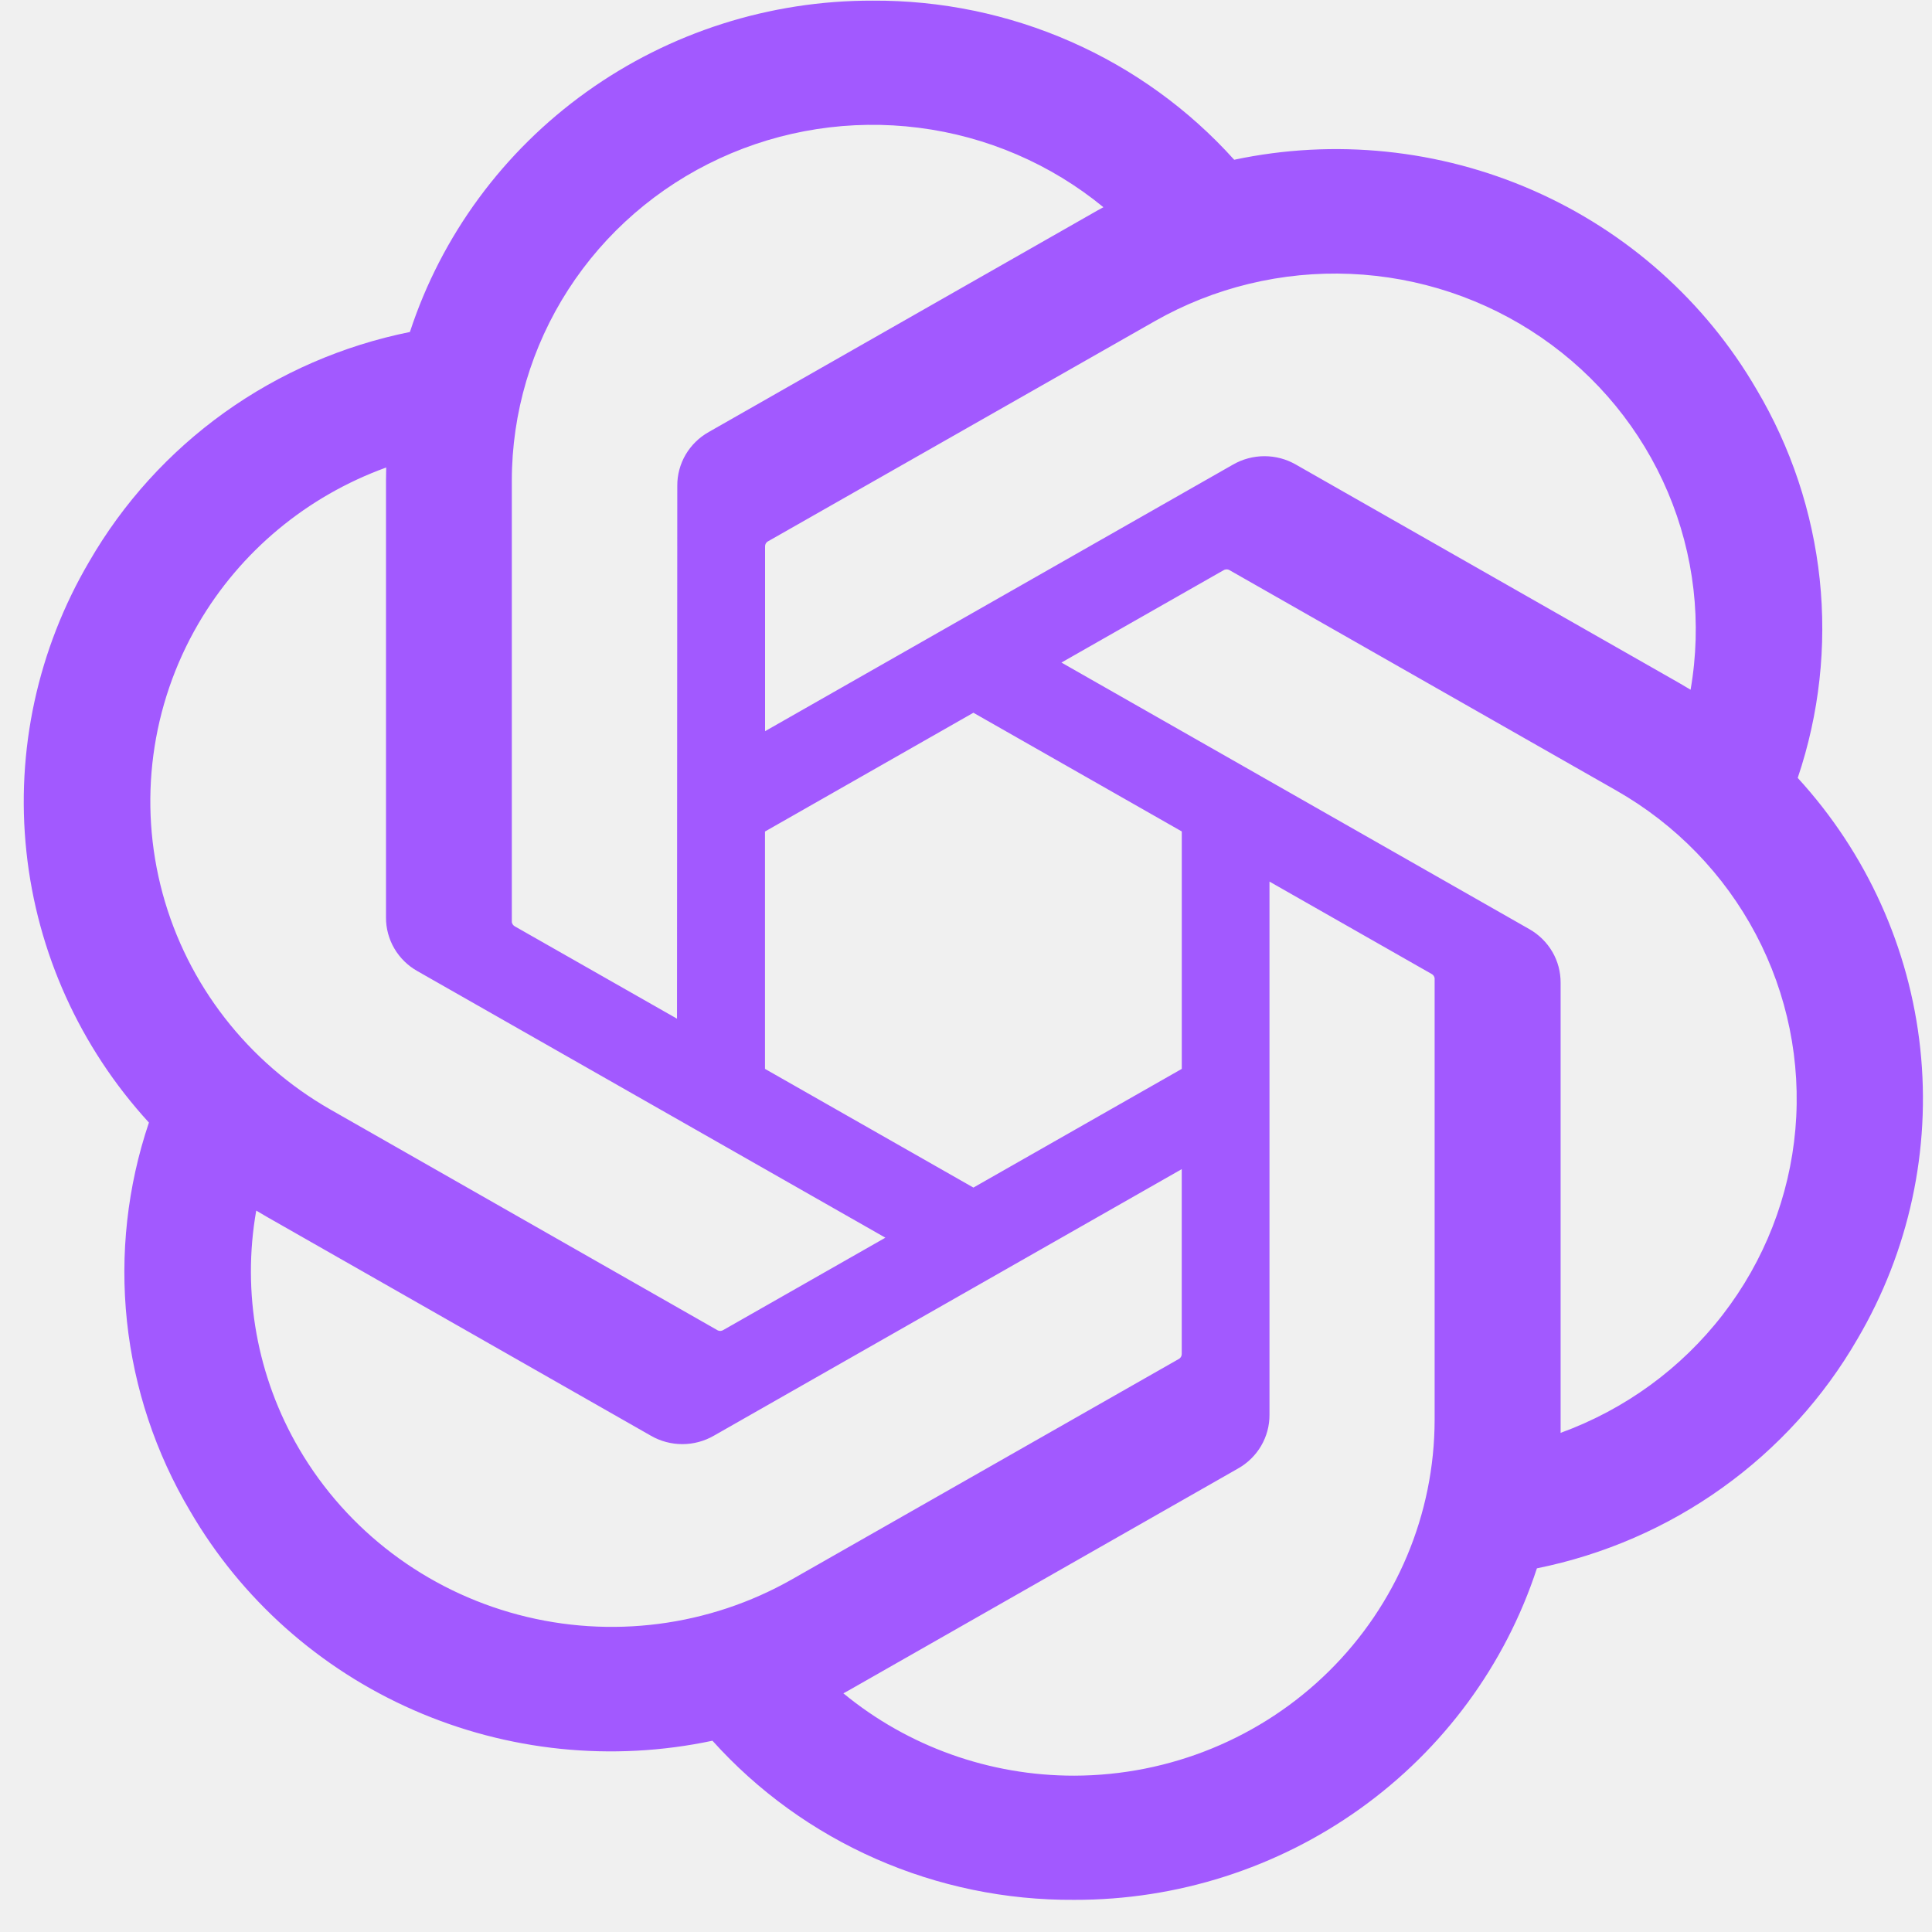
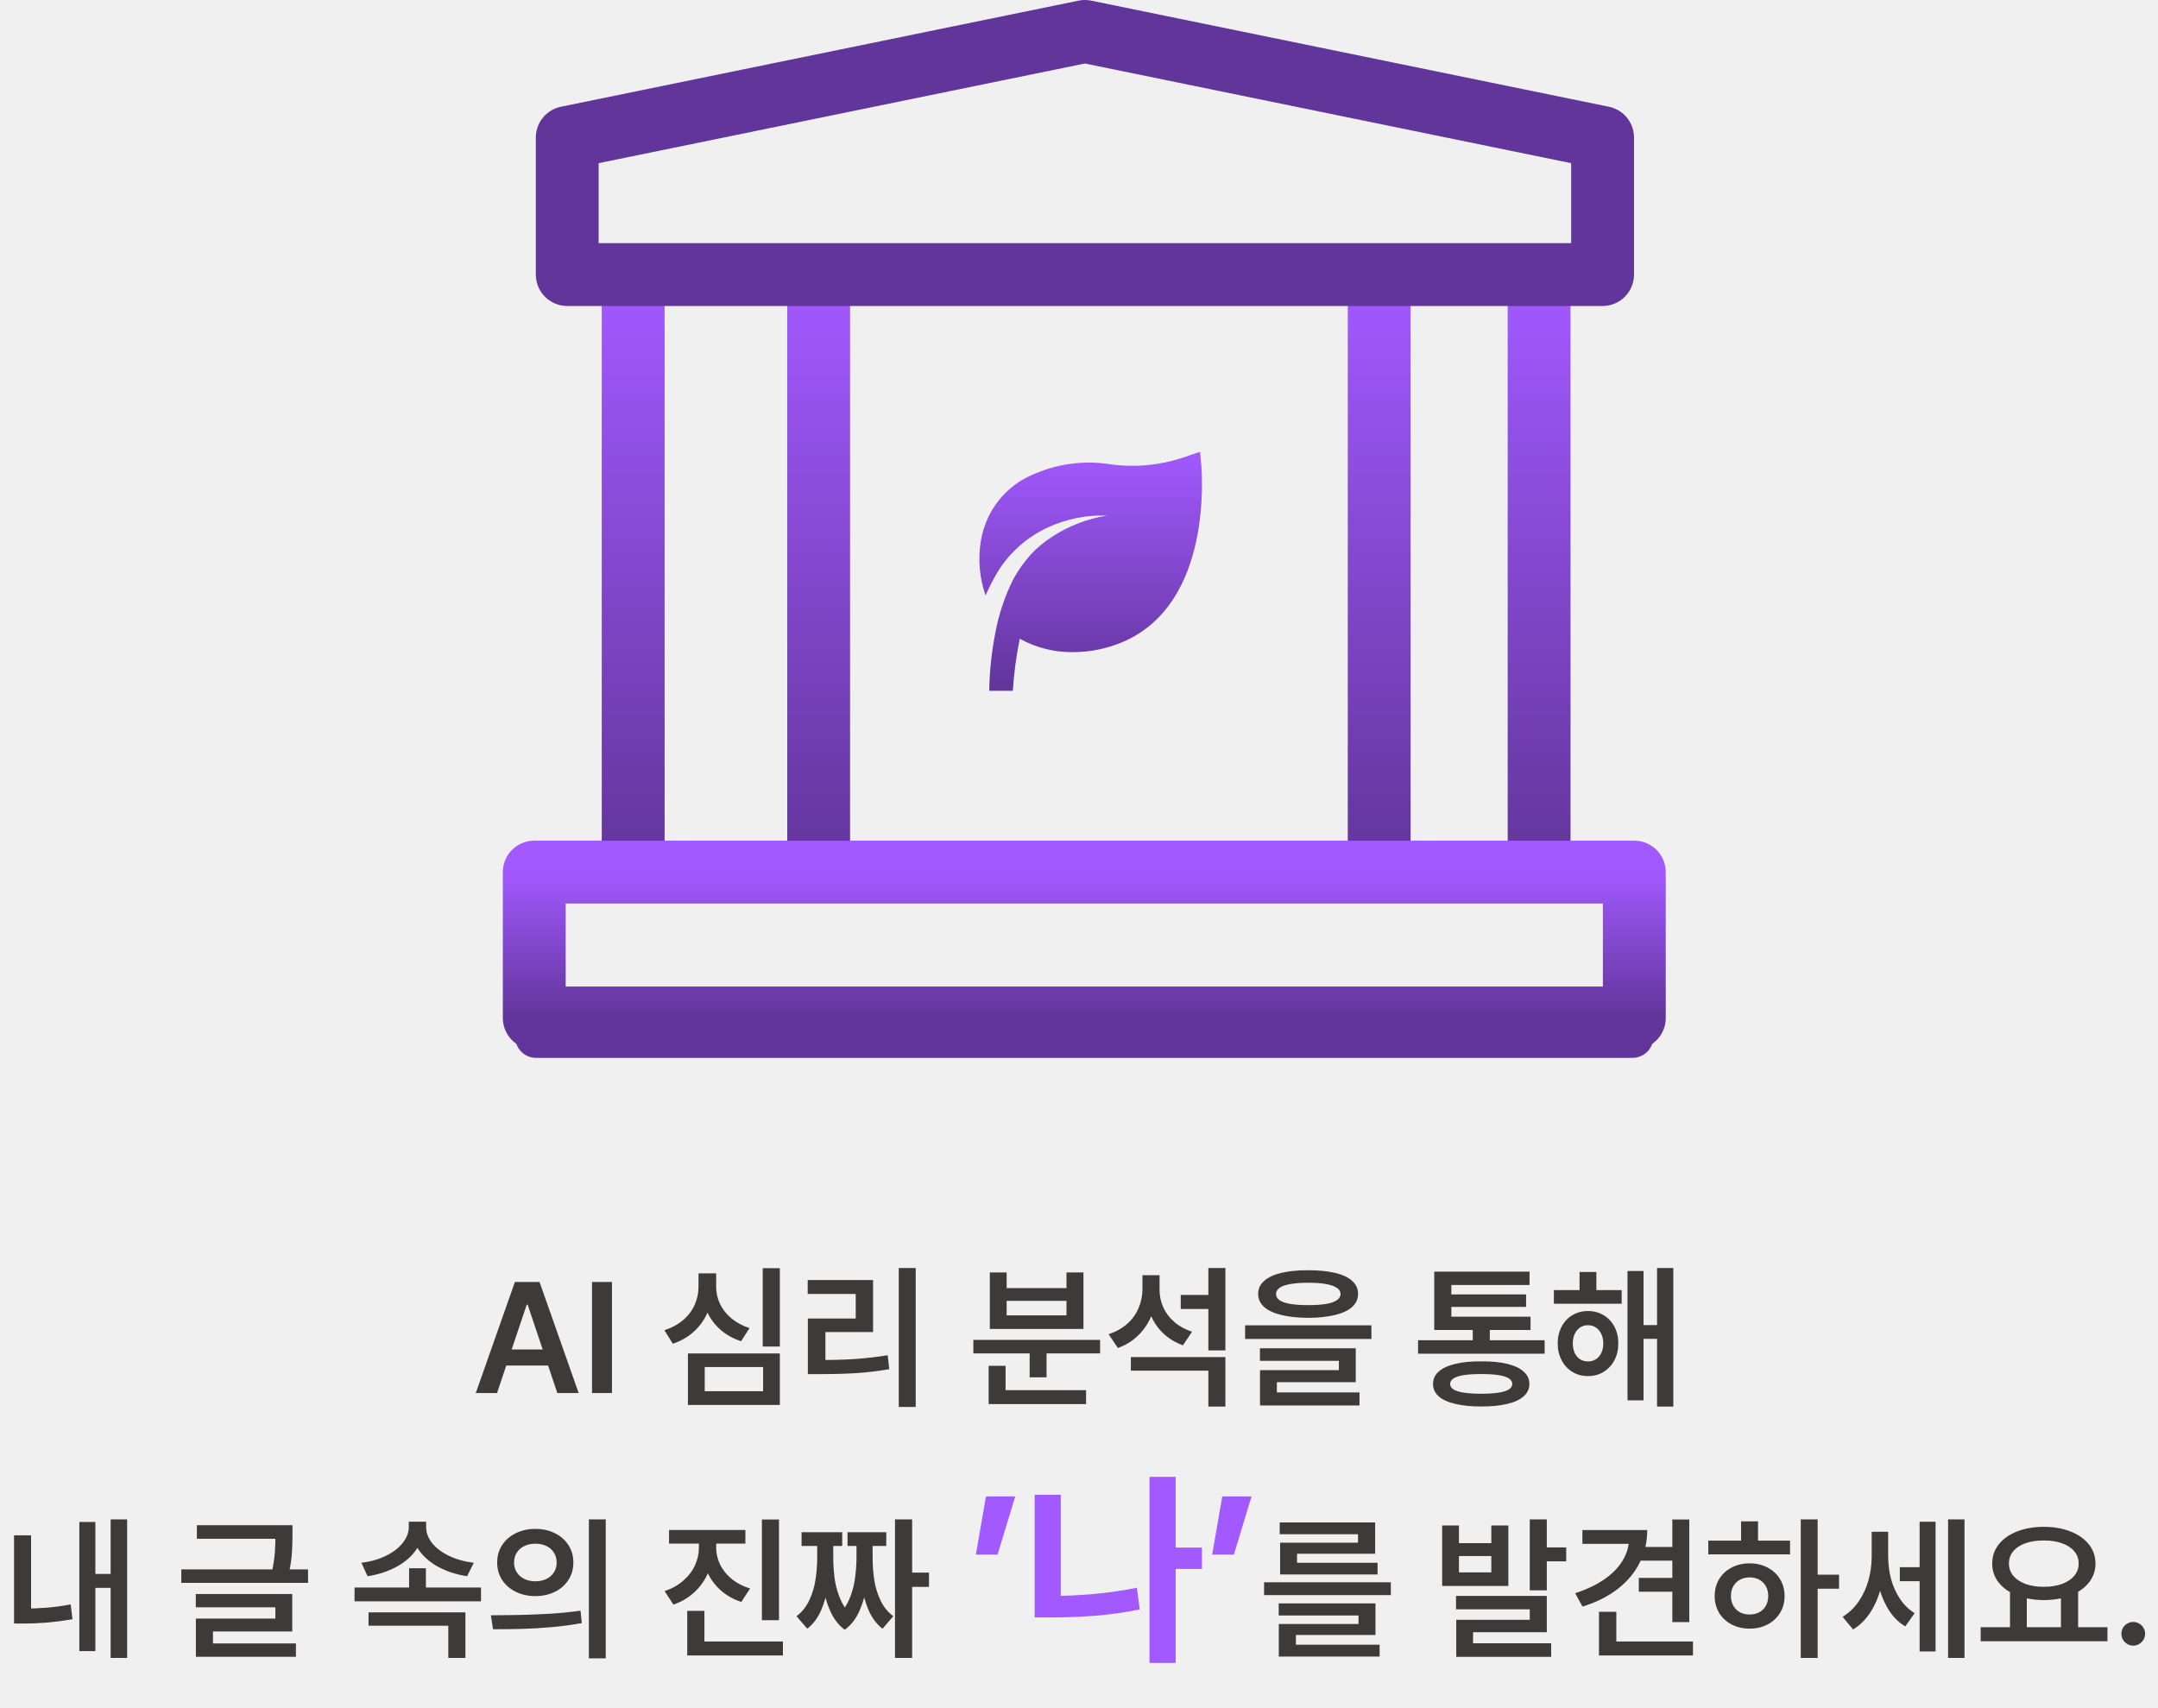
- <svg xmlns="http://www.w3.org/2000/svg" width="48" height="48" viewBox="0 0 48 48" fill="none">
-   <g id="ChatGPT 2" clip-path="url(#clip0_38_379)">
-     <path id="Vector" d="M44.664 19.327C45.2 17.739 45.386 16.056 45.21 14.391C45.033 12.726 44.498 11.117 43.64 9.673C42.369 7.488 40.427 5.758 38.095 4.733C35.762 3.708 33.16 3.44 30.663 3.969C29.537 2.717 28.153 1.716 26.604 1.035C25.054 0.353 23.375 0.006 21.678 0.016C19.126 0.01 16.637 0.804 14.571 2.284C12.506 3.763 10.969 5.851 10.184 8.248C8.521 8.584 6.95 9.266 5.576 10.249C4.203 11.233 3.058 12.495 2.218 13.95C0.936 16.129 0.389 18.653 0.656 21.158C0.922 23.664 1.988 26.021 3.7 27.89C3.164 29.478 2.978 31.161 3.154 32.826C3.331 34.491 3.866 36.1 4.724 37.544C5.995 39.729 7.937 41.459 10.27 42.484C12.602 43.509 15.204 43.777 17.701 43.248C18.827 44.501 20.211 45.501 21.761 46.183C23.31 46.864 24.989 47.212 26.686 47.201C29.24 47.208 31.73 46.413 33.796 44.933C35.863 43.453 37.399 41.363 38.184 38.965C39.847 38.629 41.418 37.947 42.791 36.963C44.165 35.98 45.31 34.718 46.15 33.263C47.43 31.084 47.976 28.561 47.709 26.056C47.442 23.552 46.376 21.196 44.664 19.327ZM26.69 44.116C24.593 44.119 22.563 43.395 20.953 42.07C21.026 42.031 21.153 41.962 21.236 41.912L30.758 36.485C30.997 36.351 31.195 36.156 31.333 35.921C31.47 35.686 31.542 35.42 31.54 35.148V21.903L35.565 24.196C35.586 24.206 35.604 24.222 35.618 24.241C35.632 24.26 35.64 24.282 35.643 24.305V35.274C35.64 37.617 34.696 39.863 33.018 41.52C31.34 43.178 29.064 44.111 26.69 44.116ZM7.435 36.002C6.385 34.212 6.007 32.114 6.366 30.077C6.437 30.119 6.56 30.193 6.649 30.243L16.171 35.67C16.408 35.807 16.678 35.879 16.953 35.879C17.227 35.879 17.497 35.807 17.735 35.67L29.36 29.047V33.633C29.361 33.656 29.357 33.68 29.346 33.701C29.336 33.722 29.321 33.741 29.302 33.755L19.677 39.238C17.618 40.408 15.173 40.725 12.878 40.118C10.583 39.511 8.625 38.031 7.435 36.002ZM4.93 15.492C5.976 13.7 7.627 12.327 9.595 11.615C9.595 11.696 9.59 11.839 9.59 11.939V22.792C9.588 23.063 9.66 23.33 9.797 23.565C9.935 23.8 10.133 23.994 10.372 24.128L21.997 30.75L17.972 33.043C17.952 33.056 17.93 33.064 17.906 33.066C17.882 33.068 17.858 33.065 17.836 33.055L8.21 27.567C6.155 26.393 4.655 24.462 4.04 22.198C3.426 19.935 3.746 17.523 4.93 15.492ZM37.996 23.084L26.371 16.461L30.396 14.169C30.416 14.156 30.438 14.149 30.462 14.146C30.486 14.144 30.51 14.148 30.532 14.157L40.158 19.641C41.633 20.481 42.834 21.719 43.622 23.209C44.41 24.699 44.751 26.38 44.606 28.054C44.46 29.728 43.834 31.327 42.801 32.663C41.769 33.999 40.371 35.018 38.773 35.599V24.42C38.775 24.15 38.705 23.883 38.568 23.648C38.431 23.414 38.234 23.219 37.996 23.084ZM42.002 17.136C41.931 17.093 41.808 17.02 41.719 16.969L32.197 11.543C31.96 11.406 31.69 11.334 31.415 11.334C31.14 11.334 30.871 11.406 30.633 11.543L19.008 18.166V13.58C19.007 13.556 19.012 13.533 19.021 13.512C19.032 13.49 19.047 13.472 19.066 13.458L28.691 7.979C30.166 7.14 31.852 6.733 33.553 6.805C35.253 6.877 36.898 7.425 38.294 8.386C39.691 9.346 40.781 10.679 41.438 12.229C42.094 13.778 42.29 15.48 42.002 17.136ZM16.82 25.309L12.794 23.017C12.773 23.006 12.755 22.991 12.742 22.972C12.728 22.953 12.719 22.931 12.716 22.908V11.939C12.717 10.259 13.204 8.614 14.118 7.196C15.032 5.779 16.336 4.648 17.878 3.936C19.42 3.223 21.136 2.959 22.825 3.174C24.514 3.388 26.105 4.073 27.414 5.148C27.341 5.187 27.215 5.256 27.131 5.306L17.609 10.733C17.37 10.867 17.172 11.062 17.034 11.296C16.897 11.531 16.825 11.798 16.827 12.069L16.82 25.309ZM19.006 20.659L24.184 17.708L29.361 20.657V26.556L24.184 29.505L19.006 26.556L19.006 20.659Z" fill="#A259FF" />
-   </g>
+ <svg xmlns="http://www.w3.org/2000/svg" width="206" height="163" viewBox="0 0 206 163" fill="none">
+   <path d="M114.689 44.58L114.554 43.132L113.203 43.592C110.889 44.413 108.417 44.665 105.989 44.327C103.438 43.923 100.827 44.282 98.472 45.362C97.223 45.905 96.127 46.759 95.284 47.845C94.44 48.931 93.876 50.216 93.643 51.581C93.341 53.346 93.492 55.16 94.082 56.847C94.462 55.971 94.906 55.125 95.41 54.318C96.554 52.599 98.139 51.234 99.991 50.374C101.775 49.542 103.725 49.148 105.685 49.225C103.82 49.516 102.033 50.201 100.441 51.237C99.673 51.73 98.969 52.321 98.348 52.995C97.753 53.67 97.229 54.406 96.783 55.191C95.947 56.833 95.351 58.592 95.016 60.41C94.656 62.235 94.46 64.09 94.431 65.951H96.682C96.788 64.282 97.01 62.623 97.346 60.985C98.907 61.846 100.659 62.286 102.433 62.261C104.088 62.26 105.726 61.92 107.25 61.261C115.814 57.525 114.689 45.098 114.689 44.58Z" fill="url(#paint0_linear_807_144)" />
+   <path d="M51.177 99L155.833 98.999" stroke="url(#paint1_linear_807_144)" stroke-width="4" stroke-linecap="round" stroke-linejoin="round" />
+   <path d="M60.443 27.394V83.105M78.147 27.394V41.321V55.249V83.105M131.656 27.394V83.105M146.921 27.394V83.105" stroke="url(#paint2_linear_807_144)" stroke-width="6" stroke-linecap="round" />
+   <path d="M51 83.263H156.01V97.191H51V83.263Z" stroke="url(#paint3_linear_807_144)" stroke-width="6" stroke-linejoin="round" />
+   <path d="M54.148 13.13L103.564 3L152.98 13.13V26.213H54.148V13.13Z" stroke="#613599" stroke-width="6" stroke-linejoin="round" />
+   <path d="M45.417 133L49.152 122.395H51.503L55.239 133H53.203L50.368 124.562H50.28L47.446 133H45.417ZM53.115 128.84V130.371H47.526V128.84H53.115ZM58.417 133H56.513V122.395H58.417V133ZM74.443 128.562H72.81V121.076H74.443V128.562ZM74.443 134.135H65.668V129.221H74.443V134.135ZM67.272 132.824H72.846V130.517H67.272V132.824ZM68.041 122.863C68.041 123.684 67.893 124.458 67.595 125.185C67.297 125.913 66.862 126.545 66.291 127.082C65.72 127.619 65.031 128.022 64.226 128.291L63.42 127.001C64.118 126.777 64.714 126.455 65.207 126.035C65.7 125.61 66.069 125.124 66.313 124.577C66.557 124.025 66.679 123.454 66.679 122.863V121.574H68.041V122.863ZM68.364 122.863C68.364 123.43 68.486 123.972 68.73 124.489C68.974 125.002 69.335 125.461 69.814 125.866C70.297 126.267 70.876 126.577 71.55 126.796L70.744 128.049C69.958 127.795 69.284 127.414 68.723 126.906C68.161 126.398 67.734 125.8 67.441 125.112C67.148 124.418 67.001 123.669 67.001 122.863V121.574H68.364V122.863ZM87.414 134.326H85.795V121.062H87.414V134.326ZM78.273 129.843C79.509 129.848 80.629 129.816 81.635 129.748C82.646 129.68 83.681 129.56 84.741 129.389L84.887 130.722C83.832 130.903 82.793 131.027 81.767 131.096C80.747 131.159 79.582 131.191 78.273 131.191H77.116V129.843H78.273ZM83.342 127.177H78.793V130.349H77.116V125.888H81.686V123.537H77.102V122.211H83.342V127.177ZM105.014 129.213H92.915V127.924H105.014V129.213ZM99.902 131.499H98.29V128.598H99.902V131.499ZM103.674 134.055H94.372V132.722H103.674V134.055ZM95.991 133.271H94.372V130.4H95.991V133.271ZM96.093 122.98H101.806V121.486H103.425V126.877H94.489V121.486H96.093V122.98ZM101.806 125.581V124.196H96.093V125.581H101.806ZM115.605 124.973H112.712V123.632H115.605V124.973ZM110.39 123.061C110.39 123.93 110.249 124.738 109.965 125.485C109.682 126.228 109.265 126.877 108.713 127.434C108.166 127.99 107.5 128.413 106.713 128.701L105.827 127.382C106.53 127.148 107.124 126.816 107.607 126.386C108.09 125.952 108.452 125.449 108.691 124.877C108.935 124.306 109.057 123.701 109.057 123.061V121.75H110.39V123.061ZM110.69 123.149C110.69 123.725 110.808 124.279 111.042 124.812C111.281 125.339 111.633 125.805 112.097 126.21C112.565 126.616 113.129 126.928 113.789 127.148L112.924 128.444C112.172 128.171 111.53 127.775 110.998 127.258C110.466 126.735 110.063 126.123 109.79 125.419C109.521 124.711 109.387 123.955 109.387 123.149V121.75H110.69V123.149ZM116.975 134.289H115.349V130.861H107.951V129.565H116.975V134.289ZM116.975 128.928H115.349V121.062H116.975V128.928ZM124.885 121.274C125.886 121.274 126.743 121.359 127.456 121.53C128.168 121.701 128.71 121.958 129.082 122.299C129.453 122.636 129.638 123.046 129.638 123.53C129.638 124.018 129.453 124.433 129.082 124.775C128.71 125.112 128.168 125.368 127.456 125.544C126.743 125.72 125.886 125.812 124.885 125.822C123.874 125.812 123.012 125.72 122.299 125.544C121.586 125.368 121.042 125.112 120.666 124.775C120.29 124.433 120.102 124.018 120.102 123.53C120.102 123.046 120.29 122.636 120.666 122.299C121.042 121.958 121.586 121.701 122.299 121.53C123.012 121.359 123.874 121.274 124.885 121.274ZM124.885 122.468C124.211 122.468 123.645 122.509 123.186 122.592C122.727 122.67 122.382 122.79 122.153 122.951C121.923 123.112 121.809 123.305 121.809 123.53C121.809 123.779 121.921 123.981 122.146 124.138C122.37 124.294 122.709 124.411 123.164 124.489C123.618 124.567 124.191 124.606 124.885 124.606C125.583 124.606 126.157 124.567 126.606 124.489C127.055 124.411 127.395 124.292 127.624 124.13C127.854 123.969 127.968 123.769 127.968 123.53C127.968 123.305 127.851 123.115 127.617 122.958C127.382 122.797 127.036 122.675 126.577 122.592C126.123 122.509 125.559 122.468 124.885 122.468ZM130.913 127.836H118.857V126.533H130.913V127.836ZM129.418 131.96H121.889V133.286H120.278V130.81H127.807V129.924H120.271V128.723H129.418V131.96ZM129.777 134.187H120.278V132.941H129.777V134.187ZM147.451 129.243H135.366V127.954H147.451V129.243ZM142.214 128.444H140.588V126.401H142.214V128.444ZM146.103 126.979H136.911V125.712H146.103V126.979ZM146.008 122.68H138.544V126.408H136.911V121.406H146.008V122.68ZM145.678 124.775H138.068V123.581H145.678V124.775ZM141.408 129.975C142.38 129.965 143.208 130.046 143.891 130.217C144.575 130.383 145.095 130.629 145.451 130.957C145.812 131.279 145.993 131.669 145.993 132.128C145.993 132.592 145.812 132.985 145.451 133.308C145.095 133.63 144.575 133.872 143.891 134.033C143.212 134.199 142.385 134.282 141.408 134.282C140.427 134.282 139.592 134.199 138.903 134.033C138.215 133.872 137.69 133.63 137.329 133.308C136.972 132.985 136.794 132.592 136.794 132.128C136.794 131.66 136.975 131.267 137.336 130.949C137.697 130.627 138.222 130.383 138.911 130.217C139.599 130.046 140.432 129.965 141.408 129.975ZM141.408 131.184C140.734 131.184 140.178 131.218 139.738 131.286C139.304 131.354 138.977 131.459 138.757 131.601C138.537 131.738 138.427 131.914 138.427 132.128C138.427 132.338 138.535 132.514 138.75 132.656C138.969 132.792 139.301 132.895 139.746 132.963C140.19 133.032 140.744 133.066 141.408 133.066C142.067 133.066 142.614 133.032 143.049 132.963C143.483 132.895 143.811 132.792 144.03 132.656C144.25 132.514 144.36 132.338 144.36 132.128C144.36 131.914 144.25 131.738 144.03 131.601C143.811 131.459 143.483 131.354 143.049 131.286C142.614 131.218 142.067 131.184 141.408 131.184ZM154.804 124.475H148.33V123.171H154.804V124.475ZM151.582 125.17C152.143 125.17 152.641 125.302 153.076 125.566C153.515 125.825 153.859 126.188 154.108 126.657C154.357 127.126 154.482 127.661 154.482 128.261C154.482 128.862 154.357 129.399 154.108 129.873C153.859 130.341 153.515 130.71 153.076 130.979C152.641 131.247 152.143 131.381 151.582 131.381C151.03 131.381 150.534 131.247 150.095 130.979C149.66 130.71 149.318 130.339 149.069 129.865C148.82 129.392 148.696 128.857 148.696 128.261C148.696 127.67 148.82 127.138 149.069 126.665C149.318 126.191 149.66 125.825 150.095 125.566C150.534 125.302 151.03 125.17 151.582 125.17ZM151.582 126.525C151.303 126.521 151.054 126.591 150.834 126.738C150.615 126.884 150.444 127.089 150.322 127.353C150.2 127.612 150.139 127.915 150.139 128.261C150.139 128.608 150.2 128.913 150.322 129.177C150.449 129.44 150.62 129.641 150.834 129.777C151.054 129.914 151.303 129.982 151.582 129.982C151.865 129.982 152.116 129.914 152.336 129.777C152.556 129.641 152.729 129.44 152.856 129.177C152.983 128.913 153.046 128.608 153.046 128.261C153.046 127.915 152.983 127.612 152.856 127.353C152.729 127.089 152.556 126.884 152.336 126.738C152.116 126.591 151.865 126.521 151.582 126.525ZM159.733 134.289H158.181V121.062H159.733V134.289ZM158.693 127.822H156.372V126.511H158.693V127.822ZM156.892 133.696H155.361V121.347H156.892V133.696ZM152.387 123.984H150.783V121.442H152.387V123.984ZM12.136 158.289H10.561V145.062H12.136V158.289ZM10.993 151.602H8.642V150.269H10.993V151.602ZM9.104 157.637H7.573V145.311H9.104V157.637ZM2.966 154.217H1.34V146.585H2.966V154.217ZM2.211 153.58C2.988 153.58 3.742 153.55 4.475 153.492C5.207 153.433 5.964 153.328 6.745 153.177L6.921 154.598C6.076 154.739 5.268 154.844 4.497 154.913C3.73 154.976 2.968 155.008 2.211 155.008H1.34V153.58H2.211ZM27.304 146.915H18.794V145.618H27.304V146.915ZM29.406 151.119H17.307V149.837H29.406V151.119ZM27.919 146.504C27.919 147.173 27.9 147.786 27.861 148.343C27.822 148.899 27.724 149.524 27.568 150.218L25.956 150.064C26.103 149.38 26.196 148.78 26.235 148.262C26.274 147.745 26.294 147.159 26.294 146.504V145.618H27.919V146.504ZM27.898 155.762H20.331V157.308H18.698V154.532H26.286V153.455H18.691V152.188H27.898V155.762ZM28.249 158.179H18.698V156.905H28.249V158.179ZM45.915 152.884H33.845V151.565H45.915V152.884ZM40.656 152.144H39.052V149.727H40.656V152.144ZM40.407 145.779C40.407 146.575 40.183 147.3 39.733 147.955C39.284 148.604 38.657 149.148 37.851 149.588C37.045 150.027 36.125 150.328 35.09 150.489L34.497 149.207C35.39 149.095 36.181 148.868 36.87 148.526C37.558 148.179 38.088 147.767 38.459 147.288C38.835 146.81 39.023 146.307 39.023 145.779V145.281H40.407V145.779ZM40.678 145.779C40.678 146.321 40.864 146.832 41.235 147.31C41.611 147.784 42.145 148.191 42.839 148.533C43.532 148.87 44.328 149.095 45.227 149.207L44.589 150.489C43.554 150.328 42.636 150.03 41.835 149.595C41.035 149.156 40.41 148.609 39.96 147.955C39.516 147.3 39.294 146.575 39.294 145.779V145.281H40.678V145.779ZM44.428 158.289H42.795V155.213H35.178V153.938H44.428V158.289ZM51.101 145.97C51.794 145.97 52.416 146.106 52.968 146.38C53.52 146.653 53.952 147.034 54.265 147.522C54.577 148.006 54.733 148.558 54.733 149.178C54.733 149.798 54.577 150.352 54.265 150.84C53.952 151.324 53.52 151.702 52.968 151.976C52.421 152.249 51.799 152.386 51.101 152.386C50.417 152.386 49.797 152.249 49.24 151.976C48.684 151.702 48.247 151.324 47.929 150.84C47.617 150.352 47.46 149.798 47.46 149.178C47.46 148.558 47.617 148.006 47.929 147.522C48.247 147.034 48.684 146.653 49.24 146.38C49.797 146.106 50.417 145.97 51.101 145.97ZM51.101 147.383C50.715 147.383 50.368 147.457 50.06 147.603C49.753 147.75 49.511 147.959 49.335 148.233C49.16 148.501 49.072 148.816 49.072 149.178C49.072 149.539 49.16 149.854 49.335 150.123C49.511 150.391 49.753 150.601 50.06 150.752C50.368 150.899 50.715 150.972 51.101 150.972C51.496 150.972 51.848 150.899 52.155 150.752C52.463 150.601 52.702 150.391 52.873 150.123C53.049 149.854 53.137 149.539 53.137 149.178C53.137 148.816 53.049 148.501 52.873 148.233C52.702 147.959 52.463 147.75 52.155 147.603C51.848 147.457 51.496 147.383 51.101 147.383ZM57.824 158.326H56.213V145.062H57.824V158.326ZM46.86 154.217C47.944 154.212 48.925 154.2 49.804 154.18C50.683 154.161 51.618 154.122 52.609 154.063C53.601 154 54.536 153.904 55.415 153.777L55.539 154.964C54.626 155.13 53.679 155.257 52.697 155.345C51.716 155.433 50.793 155.489 49.929 155.513C49.069 155.538 48.115 155.55 47.065 155.55L46.86 154.217ZM68.071 147.757C68.071 148.582 67.922 149.358 67.624 150.086C67.326 150.809 66.892 151.441 66.32 151.983C65.754 152.52 65.075 152.925 64.284 153.199L63.442 151.91C64.13 151.68 64.721 151.351 65.214 150.921C65.712 150.491 66.086 150.005 66.335 149.463C66.589 148.917 66.716 148.348 66.716 147.757V146.526H68.071V147.757ZM68.364 147.757C68.364 148.313 68.488 148.851 68.737 149.368C68.986 149.881 69.355 150.34 69.843 150.745C70.332 151.146 70.918 151.451 71.601 151.661L70.766 152.942C69.985 152.688 69.314 152.305 68.752 151.792C68.19 151.275 67.763 150.672 67.47 149.983C67.177 149.295 67.031 148.553 67.031 147.757V146.526H68.364V147.757ZM71.154 147.376H63.867V146.072H71.154V147.376ZM74.362 154.686H72.729V145.076H74.362V154.686ZM74.736 158.055H65.603V156.722H74.736V158.055ZM67.243 157.366H65.603V153.799H67.243V157.366ZM87.07 158.289H85.436V145.062H87.07V158.289ZM88.681 151.507H86.301V150.145H88.681V151.507ZM79.211 148.606C79.211 149.607 79.15 150.535 79.028 151.39C78.911 152.239 78.693 153.028 78.376 153.755C78.059 154.483 77.622 155.064 77.065 155.499L76.032 154.305C76.545 153.919 76.948 153.421 77.241 152.811C77.534 152.195 77.734 151.543 77.841 150.855C77.954 150.162 78.01 149.412 78.01 148.606V147.149H79.211V148.606ZM79.54 148.606C79.54 149.378 79.589 150.11 79.687 150.804C79.79 151.497 79.987 152.166 80.28 152.811C80.573 153.455 80.993 153.99 81.54 154.415L80.639 155.601C80.043 155.157 79.577 154.551 79.24 153.785C78.903 153.018 78.674 152.2 78.552 151.331C78.435 150.462 78.376 149.554 78.376 148.606V147.149H79.54V148.606ZM82.902 148.606C82.902 149.573 82.841 150.494 82.719 151.368C82.602 152.237 82.375 153.05 82.038 153.807C81.706 154.563 81.24 155.162 80.639 155.601L79.768 154.415C80.305 153.995 80.717 153.467 81.005 152.833C81.298 152.193 81.496 151.521 81.599 150.818C81.706 150.115 81.76 149.378 81.76 148.606V147.149H82.902V148.606ZM83.298 148.606C83.298 149.422 83.352 150.176 83.459 150.87C83.571 151.563 83.772 152.212 84.06 152.818C84.353 153.423 84.758 153.919 85.275 154.305L84.243 155.499C83.686 155.064 83.249 154.488 82.932 153.77C82.619 153.047 82.402 152.261 82.28 151.412C82.163 150.557 82.104 149.622 82.104 148.606V147.149H83.298V148.606ZM80.397 147.603H76.516V146.285H80.397V147.603ZM84.602 147.603H80.903V146.285H84.602V147.603ZM132.766 152.291H120.666V151.067H132.766V152.291ZM131.301 156.099H123.706V157.403H122.072V155.052H129.682V154.239H122.065V153.082H131.301V156.099ZM131.696 158.157H122.072V157.029H131.696V158.157ZM131.271 148.343H123.815V149.566H122.197V147.288H129.631V146.482H122.16V145.354H131.271V148.343ZM131.499 150.32H122.197V149.207H131.499V150.32ZM139.27 147.332H142.36V145.647H143.986V151.419H137.666V145.647H139.27V147.332ZM142.36 150.123V148.562H139.27V150.123H142.36ZM147.656 151.836H146.03V145.062H147.656V151.836ZM149.509 149.068H146.967V147.735H149.509V149.068ZM147.656 155.835H140.617V157.557H139.013V154.649H146.03V153.646H138.991V152.371H147.656V155.835ZM148.073 158.187H139.013V156.89H148.073V158.187ZM161.257 154.869H159.638V145.076H161.257V154.869ZM157.243 146.08C157.243 147.232 156.994 148.289 156.496 149.251C156.003 150.213 155.292 151.045 154.365 151.749C153.442 152.447 152.341 152.994 151.062 153.389L150.366 152.107C151.43 151.766 152.348 151.331 153.12 150.804C153.896 150.271 154.489 149.666 154.899 148.987C155.31 148.304 155.515 147.574 155.515 146.797V146.08H157.243ZM156.518 147.398H151.054V146.08H156.518V147.398ZM159.865 149.002H156.562V147.691H159.865V149.002ZM159.785 151.968H156.438V150.65H159.785V151.968ZM161.608 158.055H152.636V156.722H161.608V158.055ZM154.292 157.549H152.636V153.887H154.292V157.549ZM173.51 158.289H171.899V145.062H173.51V158.289ZM175.554 151.683H173.144V150.342H175.554V151.683ZM170.874 148.401H163.073V147.09H170.874V148.401ZM167.014 149.258C167.653 149.258 168.225 149.393 168.728 149.661C169.235 149.925 169.633 150.293 169.921 150.767C170.209 151.241 170.354 151.778 170.354 152.378C170.354 152.974 170.209 153.511 169.921 153.99C169.633 154.463 169.235 154.832 168.728 155.096C168.225 155.359 167.653 155.491 167.014 155.491C166.379 155.491 165.808 155.359 165.3 155.096C164.792 154.832 164.394 154.463 164.106 153.99C163.823 153.511 163.681 152.974 163.681 152.378C163.681 151.778 163.823 151.241 164.106 150.767C164.394 150.293 164.792 149.925 165.3 149.661C165.808 149.393 166.379 149.258 167.014 149.258ZM167.014 150.599C166.677 150.599 166.372 150.672 166.098 150.818C165.83 150.965 165.617 151.172 165.461 151.441C165.31 151.709 165.234 152.022 165.234 152.378C165.234 152.73 165.31 153.04 165.461 153.309C165.617 153.577 165.83 153.785 166.098 153.931C166.372 154.073 166.677 154.144 167.014 154.144C167.36 154.144 167.668 154.073 167.937 153.931C168.205 153.785 168.415 153.577 168.566 153.309C168.718 153.04 168.793 152.73 168.793 152.378C168.793 152.022 168.718 151.709 168.566 151.441C168.415 151.172 168.205 150.965 167.937 150.818C167.668 150.672 167.36 150.599 167.014 150.599ZM167.819 147.618H166.201V145.252H167.819V147.618ZM183.728 150.965H181.354V149.625H183.728V150.965ZM179.919 148.606C179.919 149.603 179.807 150.555 179.582 151.463C179.362 152.366 179.025 153.177 178.571 153.895C178.117 154.607 177.558 155.167 176.894 155.572L175.891 154.363C176.506 153.987 177.021 153.494 177.436 152.884C177.851 152.273 178.159 151.604 178.359 150.877C178.564 150.149 178.667 149.393 178.667 148.606V146.241H179.919V148.606ZM180.241 148.541C180.241 149.297 180.329 150.02 180.505 150.708C180.686 151.392 180.964 152.024 181.34 152.605C181.721 153.187 182.197 153.658 182.768 154.019L181.875 155.279C181.215 154.883 180.673 154.334 180.249 153.631C179.824 152.928 179.511 152.146 179.311 151.287C179.111 150.428 179.011 149.512 179.011 148.541V146.241H180.241V148.541ZM187.529 158.289H185.961V145.062H187.529V158.289ZM184.768 157.667H183.244V145.289H184.768V157.667ZM193.476 155.623H191.872V151.829H193.476V155.623ZM198.376 155.623H196.735V151.829H198.376V155.623ZM201.174 156.7H189.074V155.359H201.174V156.7ZM195.102 145.772C196.049 145.772 196.894 145.918 197.636 146.211C198.383 146.5 198.969 146.91 199.394 147.442C199.819 147.974 200.031 148.584 200.031 149.273C200.031 149.966 199.819 150.577 199.394 151.104C198.974 151.631 198.391 152.039 197.644 152.327C196.901 152.615 196.054 152.762 195.102 152.767C194.15 152.762 193.3 152.615 192.553 152.327C191.811 152.039 191.228 151.631 190.803 151.104C190.383 150.577 190.173 149.966 190.173 149.273C190.173 148.584 190.383 147.974 190.803 147.442C191.228 146.91 191.813 146.5 192.561 146.211C193.308 145.918 194.155 145.772 195.102 145.772ZM195.102 147.076C194.443 147.071 193.862 147.156 193.359 147.332C192.861 147.508 192.47 147.762 192.187 148.094C191.909 148.426 191.77 148.819 191.77 149.273C191.77 149.722 191.909 150.115 192.187 150.452C192.47 150.784 192.861 151.043 193.359 151.229C193.862 151.409 194.443 151.5 195.102 151.5C195.751 151.5 196.328 151.409 196.831 151.229C197.333 151.043 197.724 150.784 198.002 150.452C198.286 150.115 198.427 149.722 198.427 149.273C198.427 148.819 198.286 148.428 198.002 148.101C197.724 147.769 197.333 147.515 196.831 147.339C196.333 147.159 195.756 147.071 195.102 147.076ZM203.642 157.117C203.437 157.117 203.247 157.066 203.071 156.963C202.895 156.856 202.756 156.717 202.653 156.546C202.556 156.37 202.507 156.18 202.507 155.975C202.507 155.774 202.556 155.589 202.653 155.418C202.756 155.242 202.895 155.105 203.071 155.008C203.247 154.905 203.437 154.854 203.642 154.854C203.837 154.854 204.023 154.905 204.199 155.008C204.375 155.105 204.514 155.242 204.616 155.418C204.719 155.589 204.77 155.774 204.77 155.975C204.77 156.18 204.719 156.37 204.616 156.546C204.514 156.717 204.375 156.856 204.199 156.963C204.023 157.066 203.837 157.117 203.642 157.117Z" fill="#3D3A3A" />
+   <path d="M95.224 148.426H93.154L94.121 142.869H96.914L95.224 148.426ZM114.736 149.793H111.582V147.752H114.736V149.793ZM112.226 158.768H109.726V141.004H112.226V158.768ZM101.259 153.758H98.769V142.713H101.259V153.758ZM100.312 152.371C101.679 152.371 103.043 152.309 104.404 152.186C105.771 152.062 107.145 151.863 108.525 151.59L108.798 153.66C107.412 153.94 106.018 154.139 104.619 154.256C103.225 154.367 101.79 154.422 100.312 154.422H98.769V152.371H100.312ZM117.783 148.426H115.712L116.679 142.869H119.472L117.783 148.426Z" fill="#A259FF" />
  <defs>
-     <clipPath id="clip0_38_379">
-       <rect width="47.185" height="47.185" fill="white" transform="translate(0.589844 0.0161133)" />
-     </clipPath>
+     <linearGradient id="paint0_linear_807_144" x1="104.115" y1="43.132" x2="104.115" y2="65.951" gradientUnits="userSpaceOnUse">
+       <stop stop-color="#A259FF" />
+       <stop offset="1" stop-color="#613599" />
+     </linearGradient>
+     <linearGradient id="paint1_linear_807_144" x1="103.505" y1="99" x2="103.505" y2="100" gradientUnits="userSpaceOnUse">
+       <stop stop-color="#A259FF" />
+       <stop offset="1" stop-color="#613599" />
+     </linearGradient>
+     <linearGradient id="paint2_linear_807_144" x1="103.682" y1="27.394" x2="103.682" y2="83.105" gradientUnits="userSpaceOnUse">
+       <stop stop-color="#A259FF" />
+       <stop offset="1" stop-color="#613599" />
+     </linearGradient>
+     <linearGradient id="paint3_linear_807_144" x1="103.505" y1="83.263" x2="103.505" y2="97.191" gradientUnits="userSpaceOnUse">
+       <stop stop-color="#A259FF" />
+       <stop offset="1" stop-color="#613599" />
+     </linearGradient>
  </defs>
</svg>
